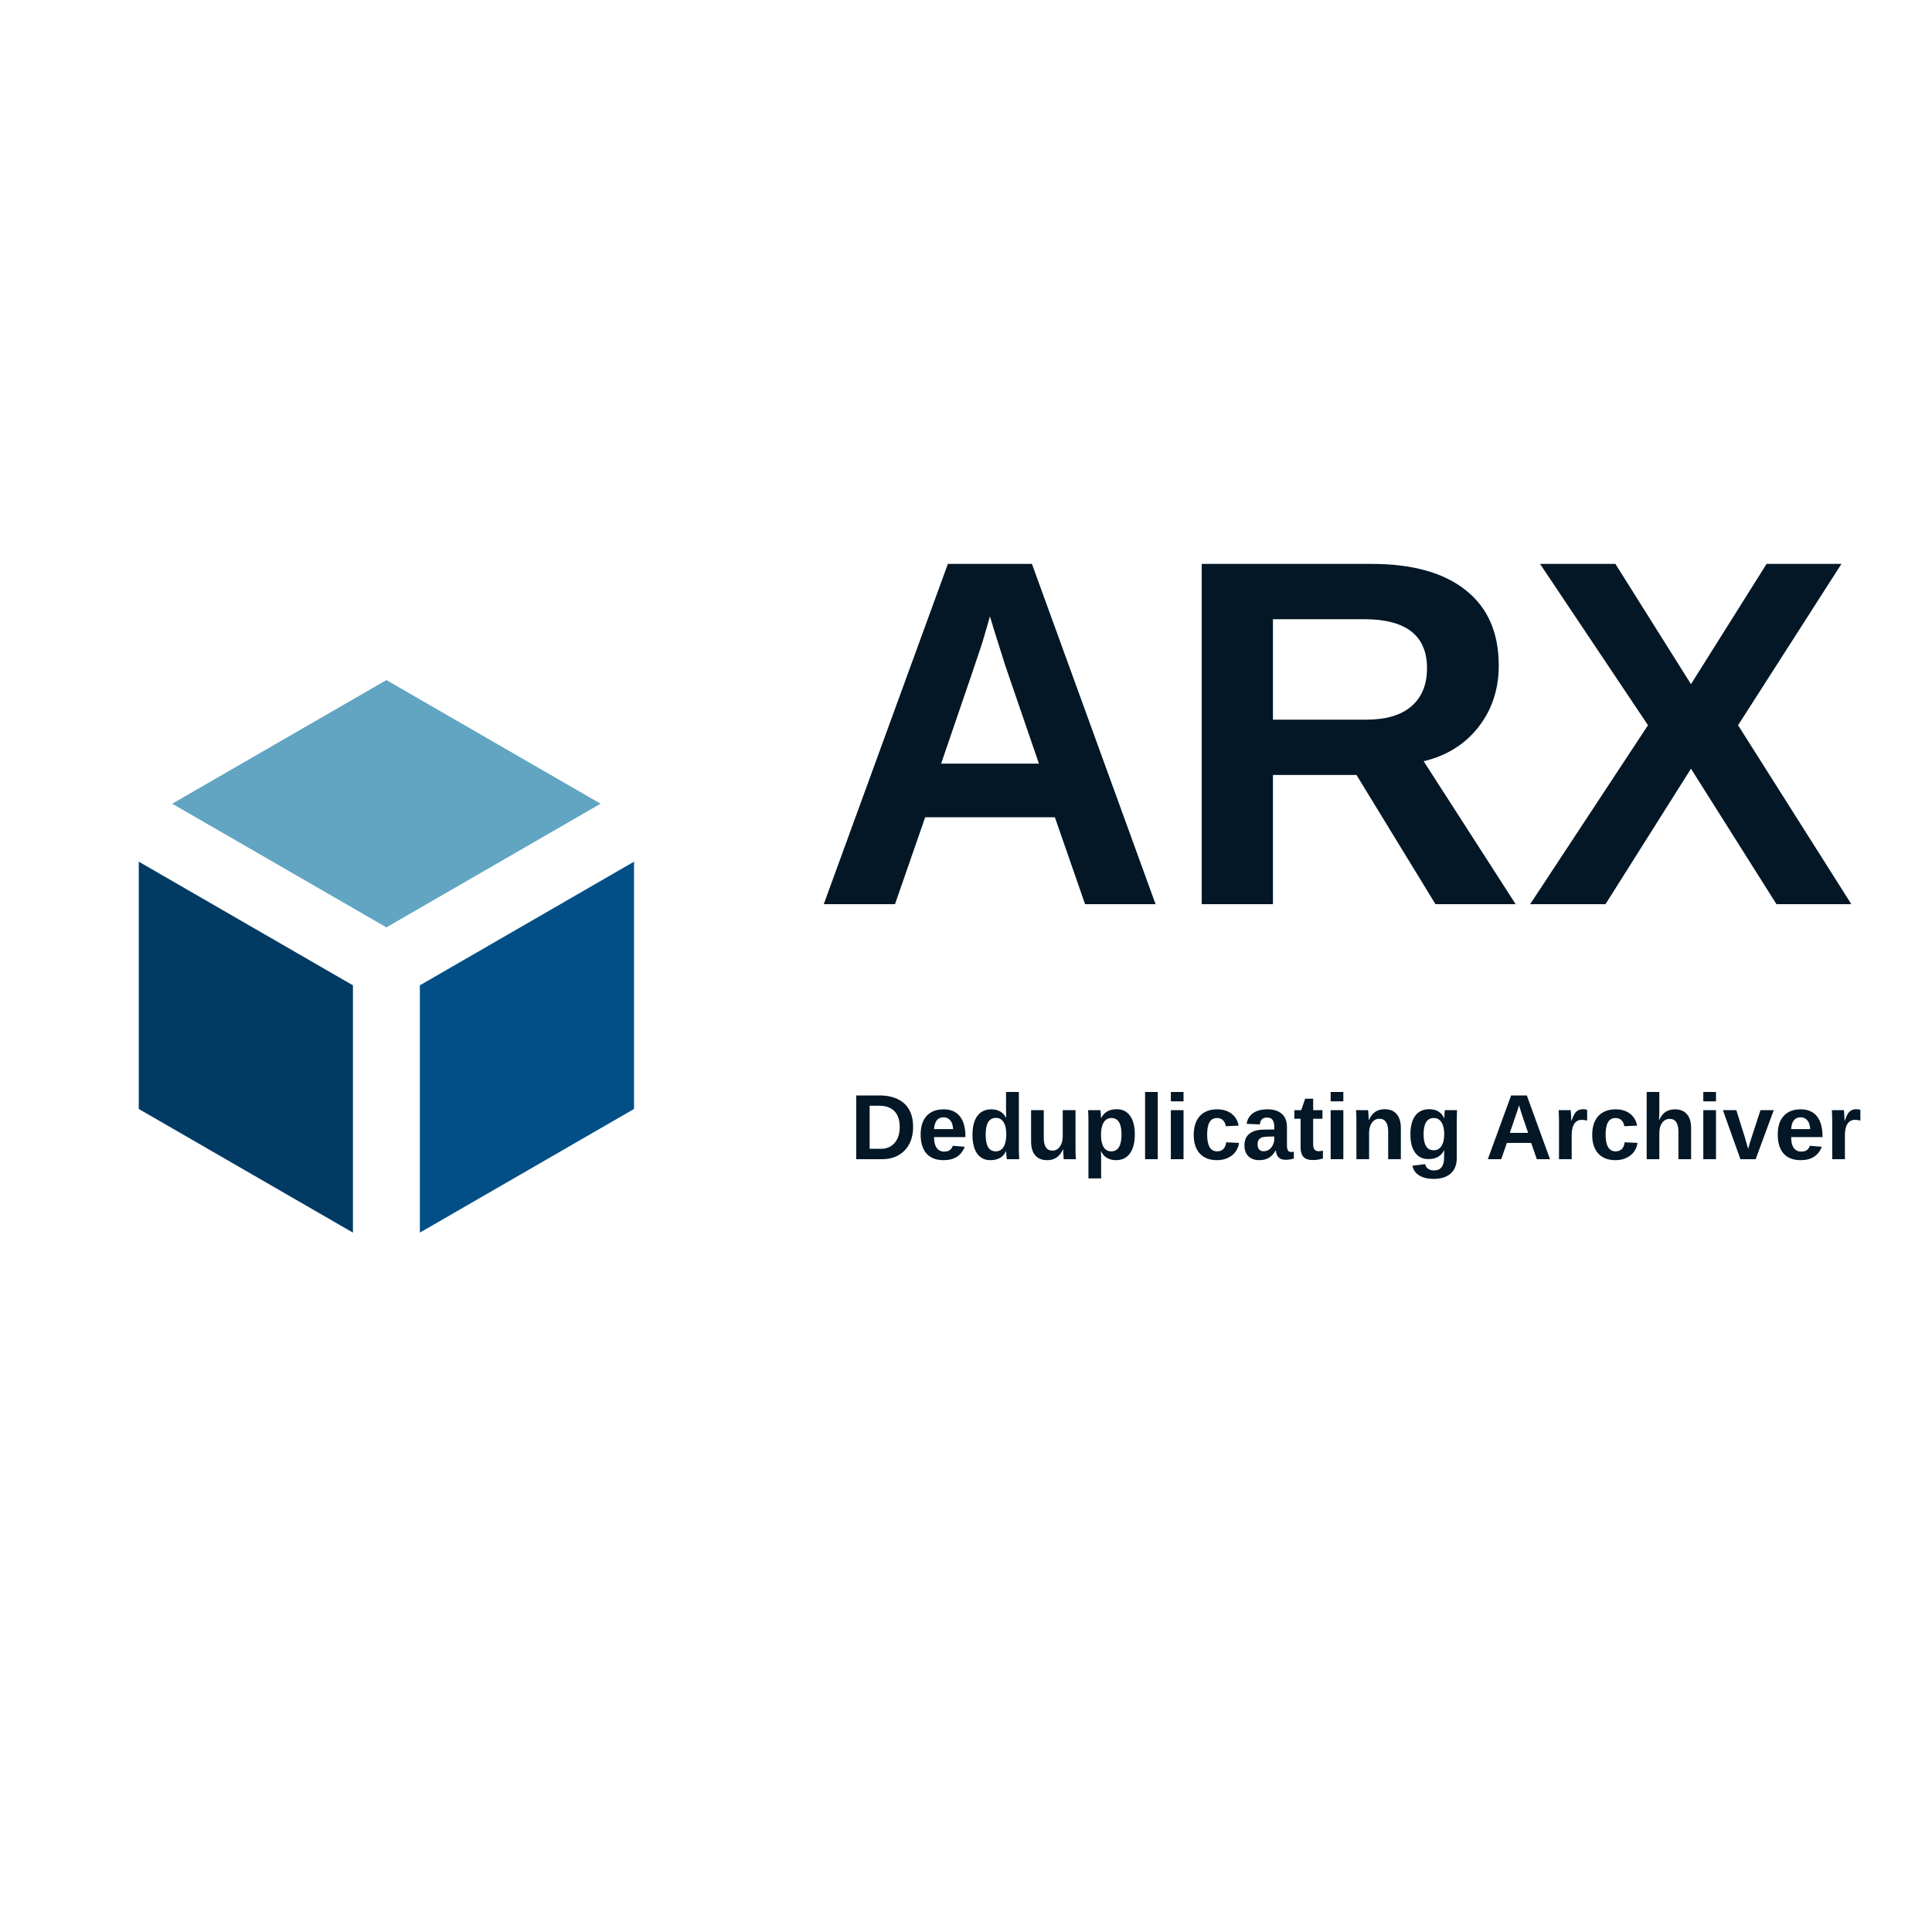
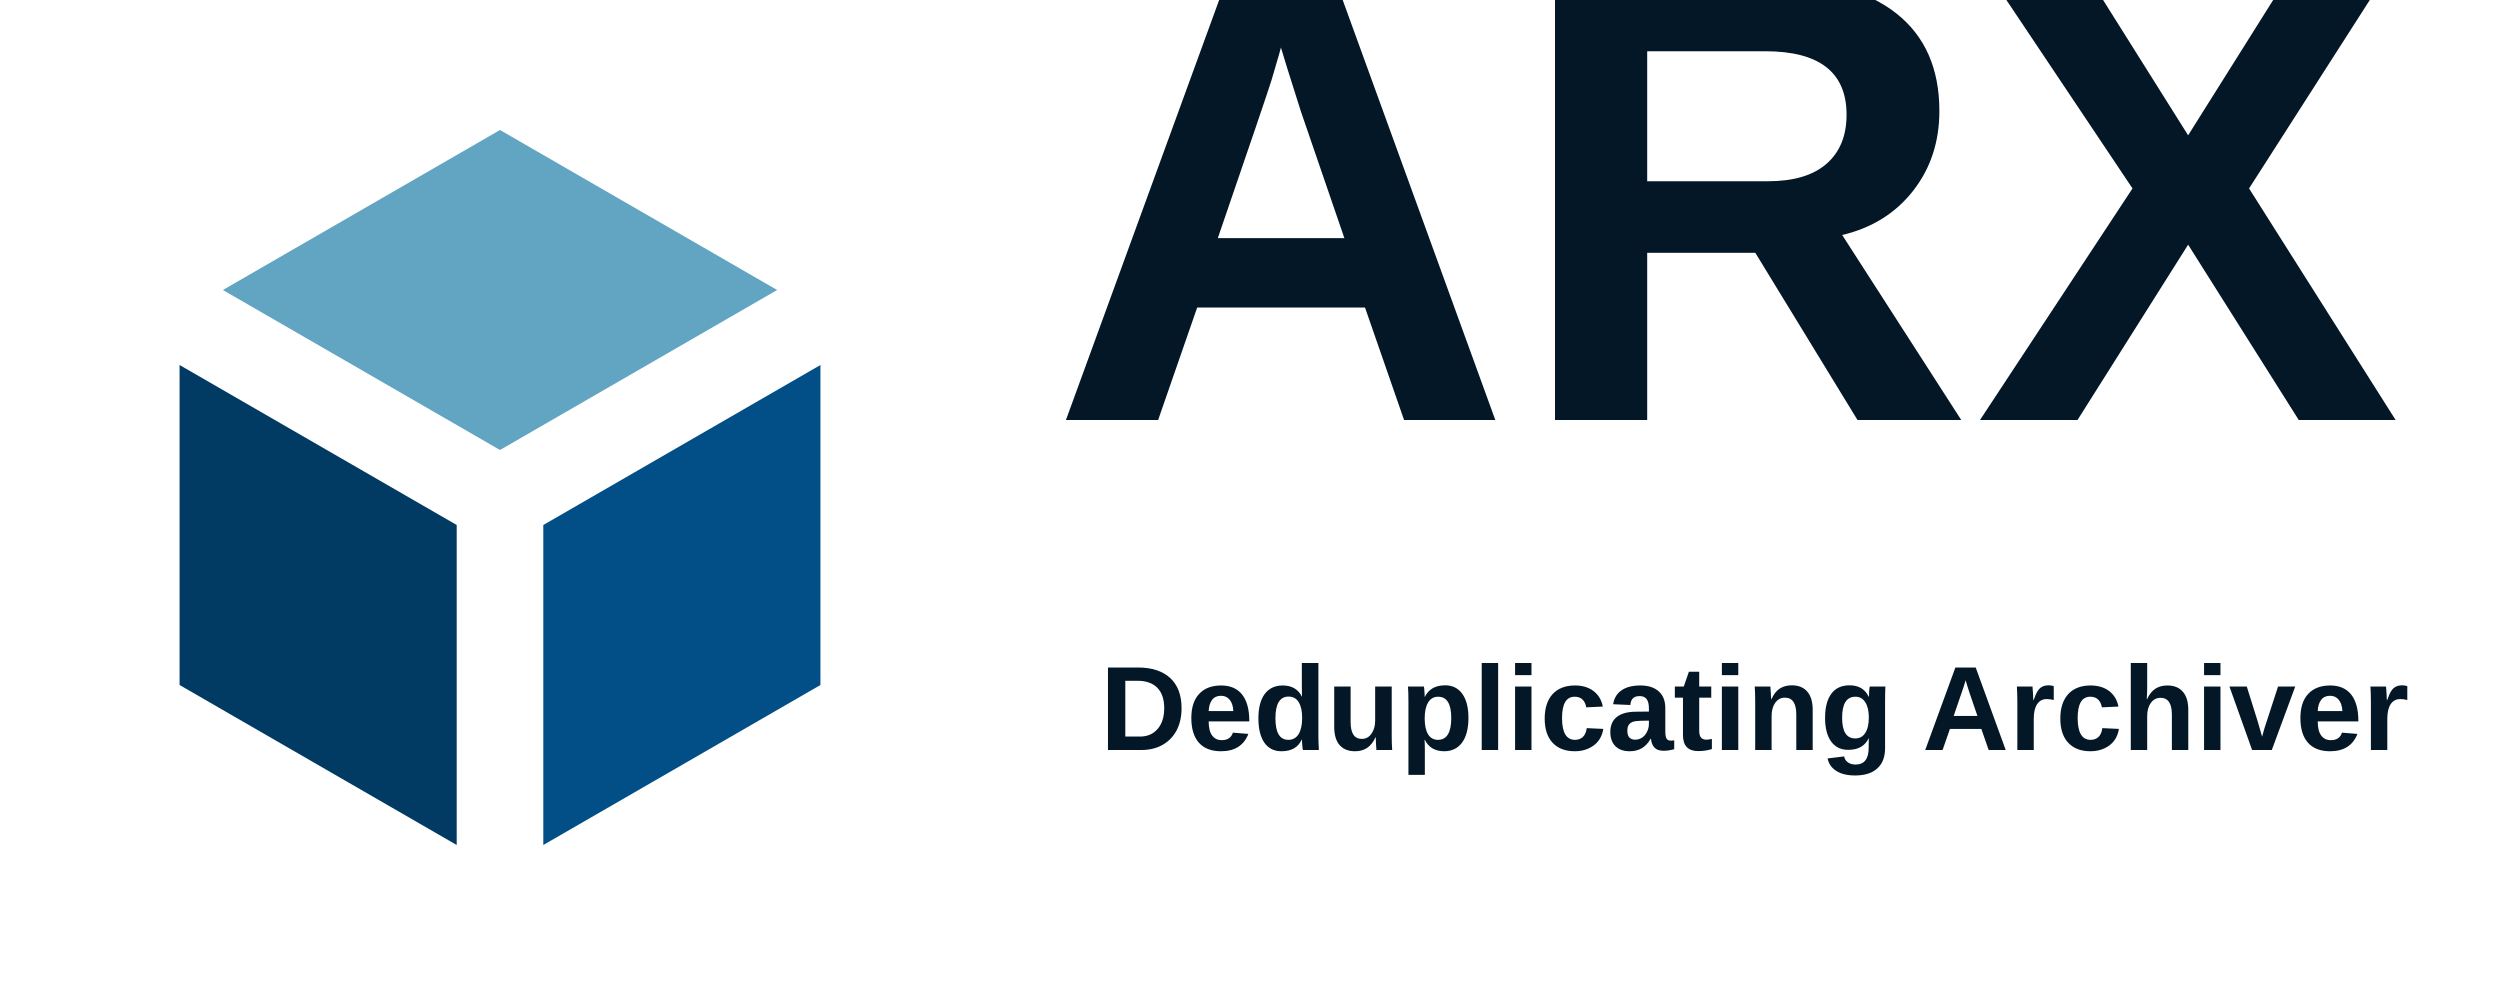
- <svg xmlns="http://www.w3.org/2000/svg" version="1.1" id="canvas" width="2000" height="2000" viewBox="0 0 250 100">
+ <svg xmlns="http://www.w3.org/2000/svg" version="1.1" id="canvas" width="2500" height="1000" viewBox="0 0 250 100">
  <path d="M 9.297 29,A 5 5 0 0 1 11.462 25.25,L 47.835 4.25,A 5 5 0 0 1 52.165 4.25,L 88.538 25.25,A 5 5 0 0 1 90.703 29,L 90.703 71,A 5 5 0 0 1 88.538 74.75,L 52.165 95.75,A 5 5 0 0 1 47.835 95.75,L 11.462 74.75,A 5 5 0 0 1 9.297 71 Z" fill="#e3f2fd" />
  <path d="M 11.462 30.25,A 5 5 0 0 1 13.627 26.5,L 47.835 6.75,A 5 5 0 0 1 52.165 6.75,L 86.373 26.5,A 5 5 0 0 1 88.538 30.25,L 88.538 69.75,A 5 5 0 0 1 86.373 73.5,L 52.165 93.25,A 5 5 0 0 1 47.835 93.25,L 13.627 73.5,A 5 5 0 0 1 11.462 69.75 Z" fill="none" stroke="#003559" stroke-width="2" />
  <path d="M 50 45 L 22.287 29 L 50 13 L 77.713 29 Z" fill="#61a5c2" />
  <path d="M 54.33 52.5 L 82.043 36.5 L 82.043 68.5 L 54.33 84.5 Z" fill="#014f86" />
  <path d="M 45.67 52.5 L 45.67 84.5 L 17.957 68.5 L 17.957 36.5 Z" fill="#013a63" />
  <text x="105" y="42" font-family="Arial" font-weight="bold" font-size="64" fill="#031726" text-anchor="start" alignment-baseline="middle">ARX</text>
  <text x="110" y="75" font-family="Arial" font-weight="bold" font-size="12" fill="#031726" text-anchor="start" alignment-baseline="middle">Deduplicating Archiver</text>
</svg>
